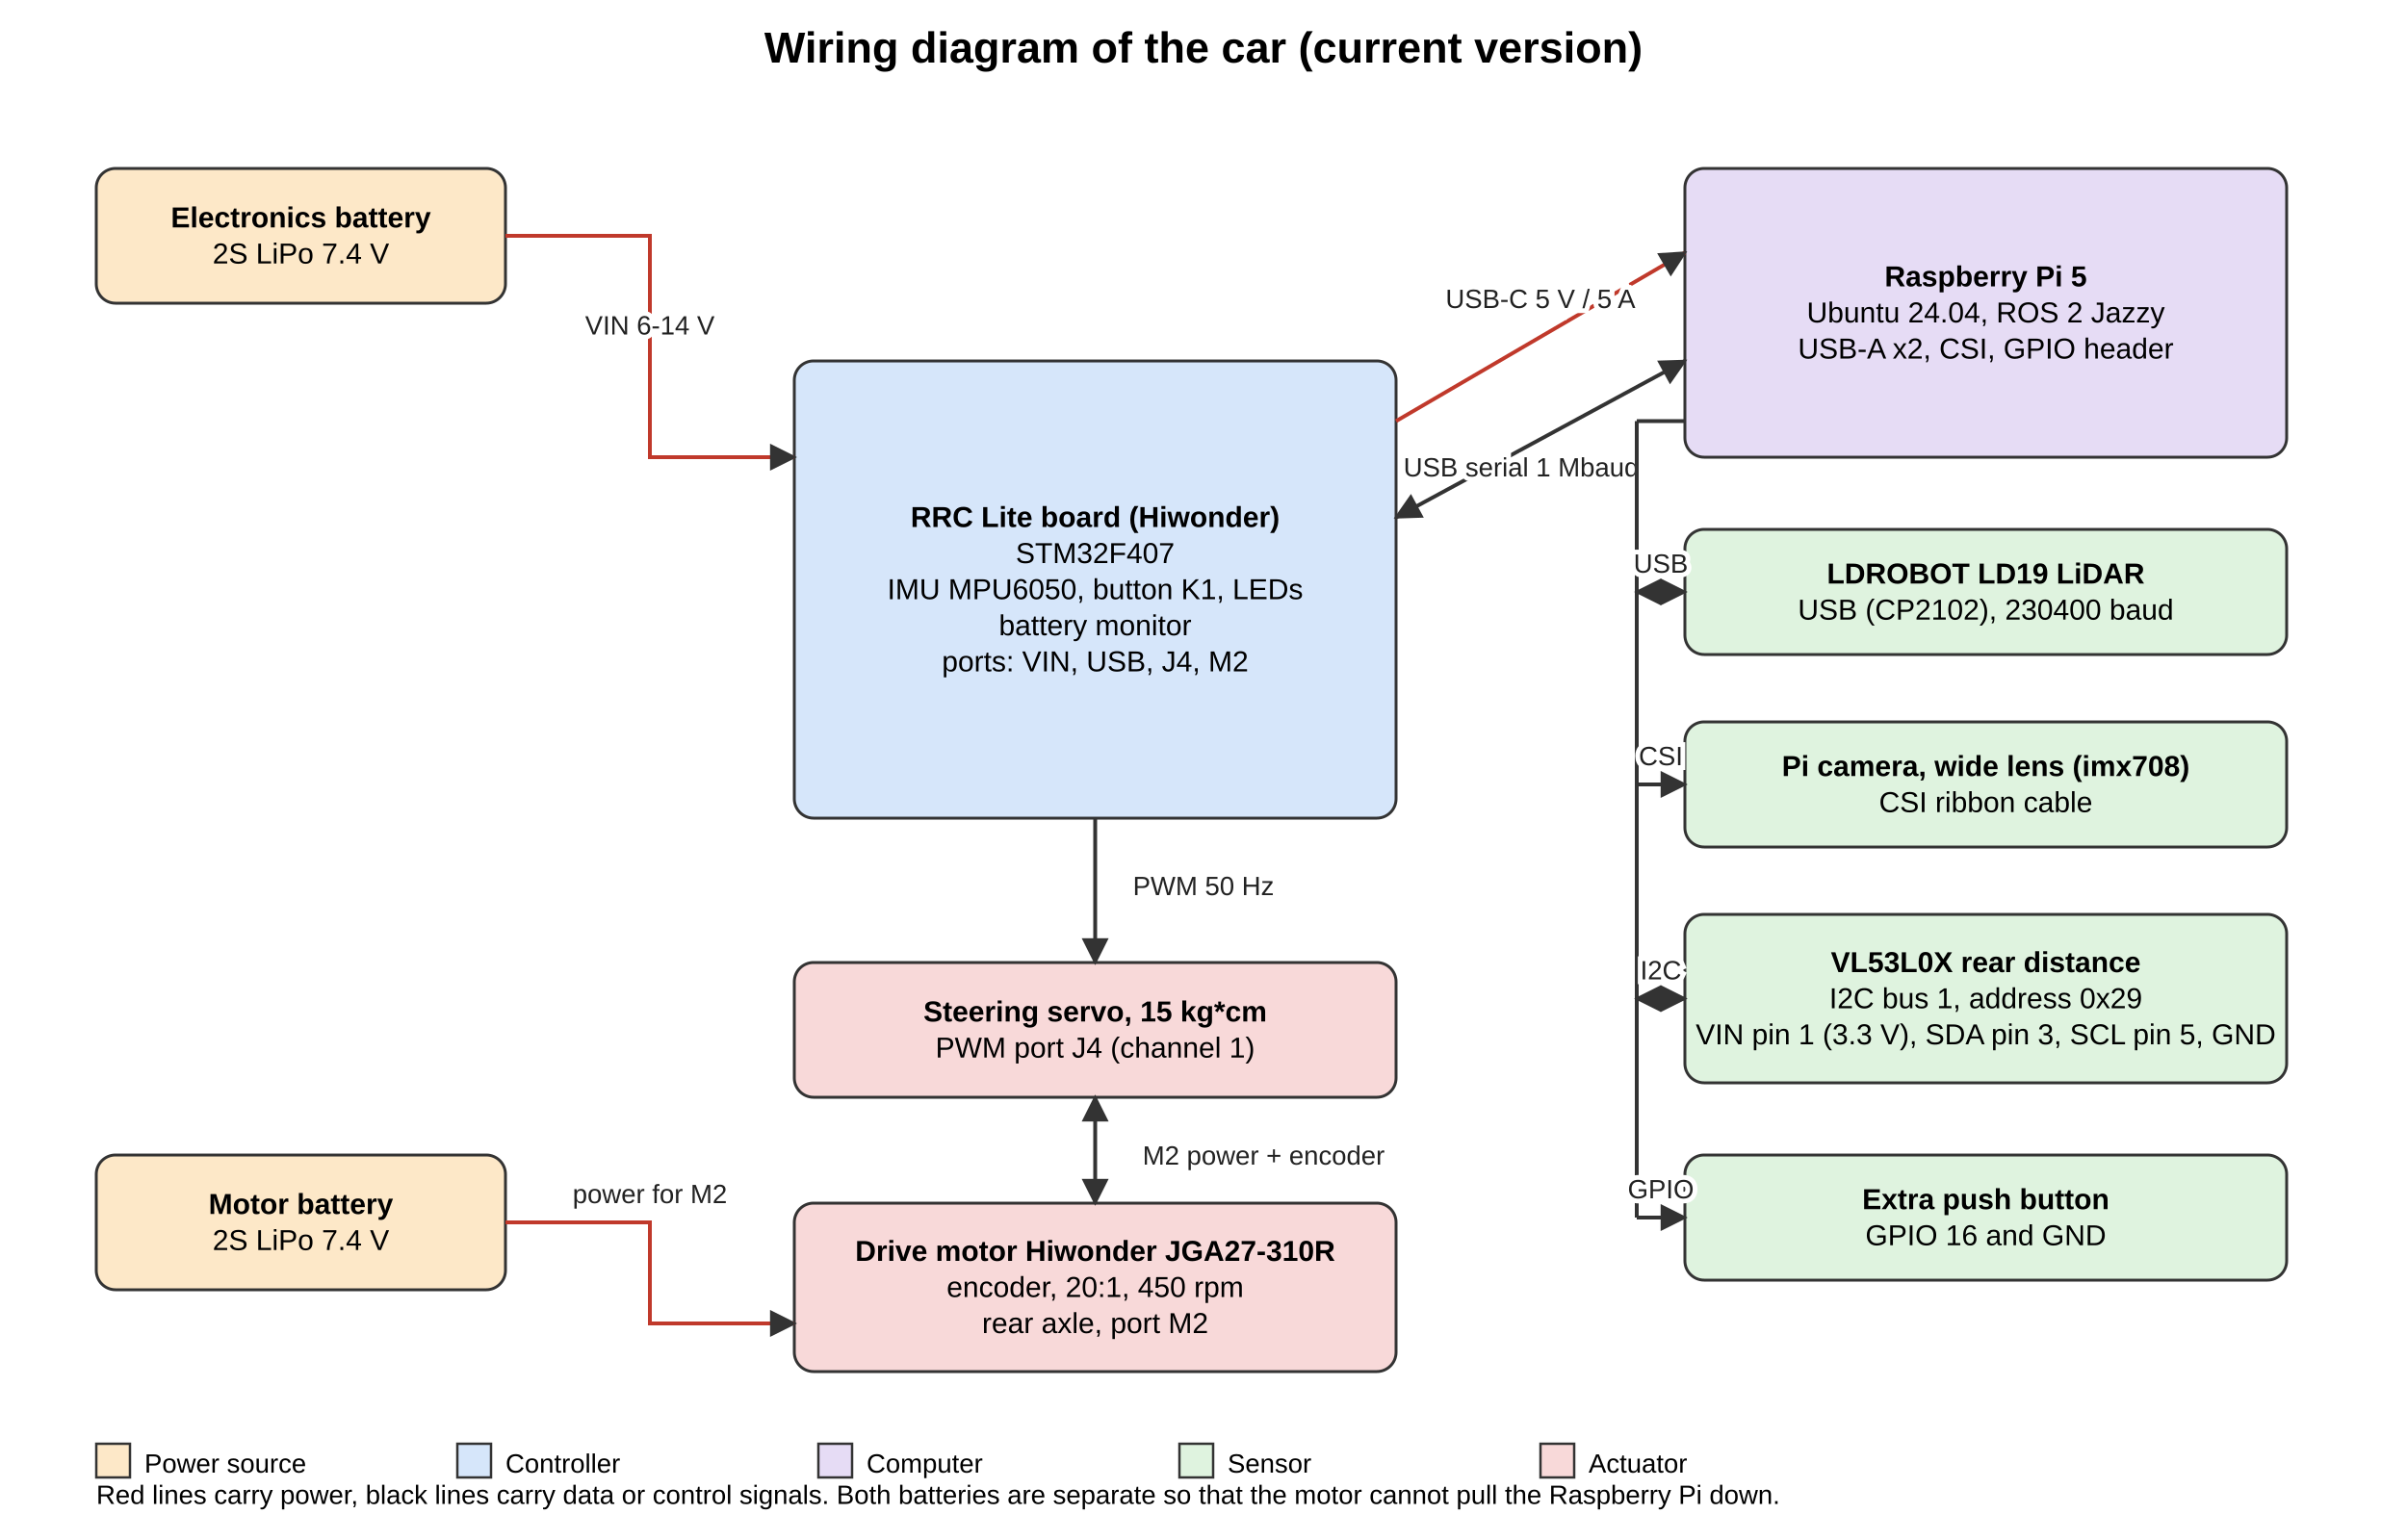
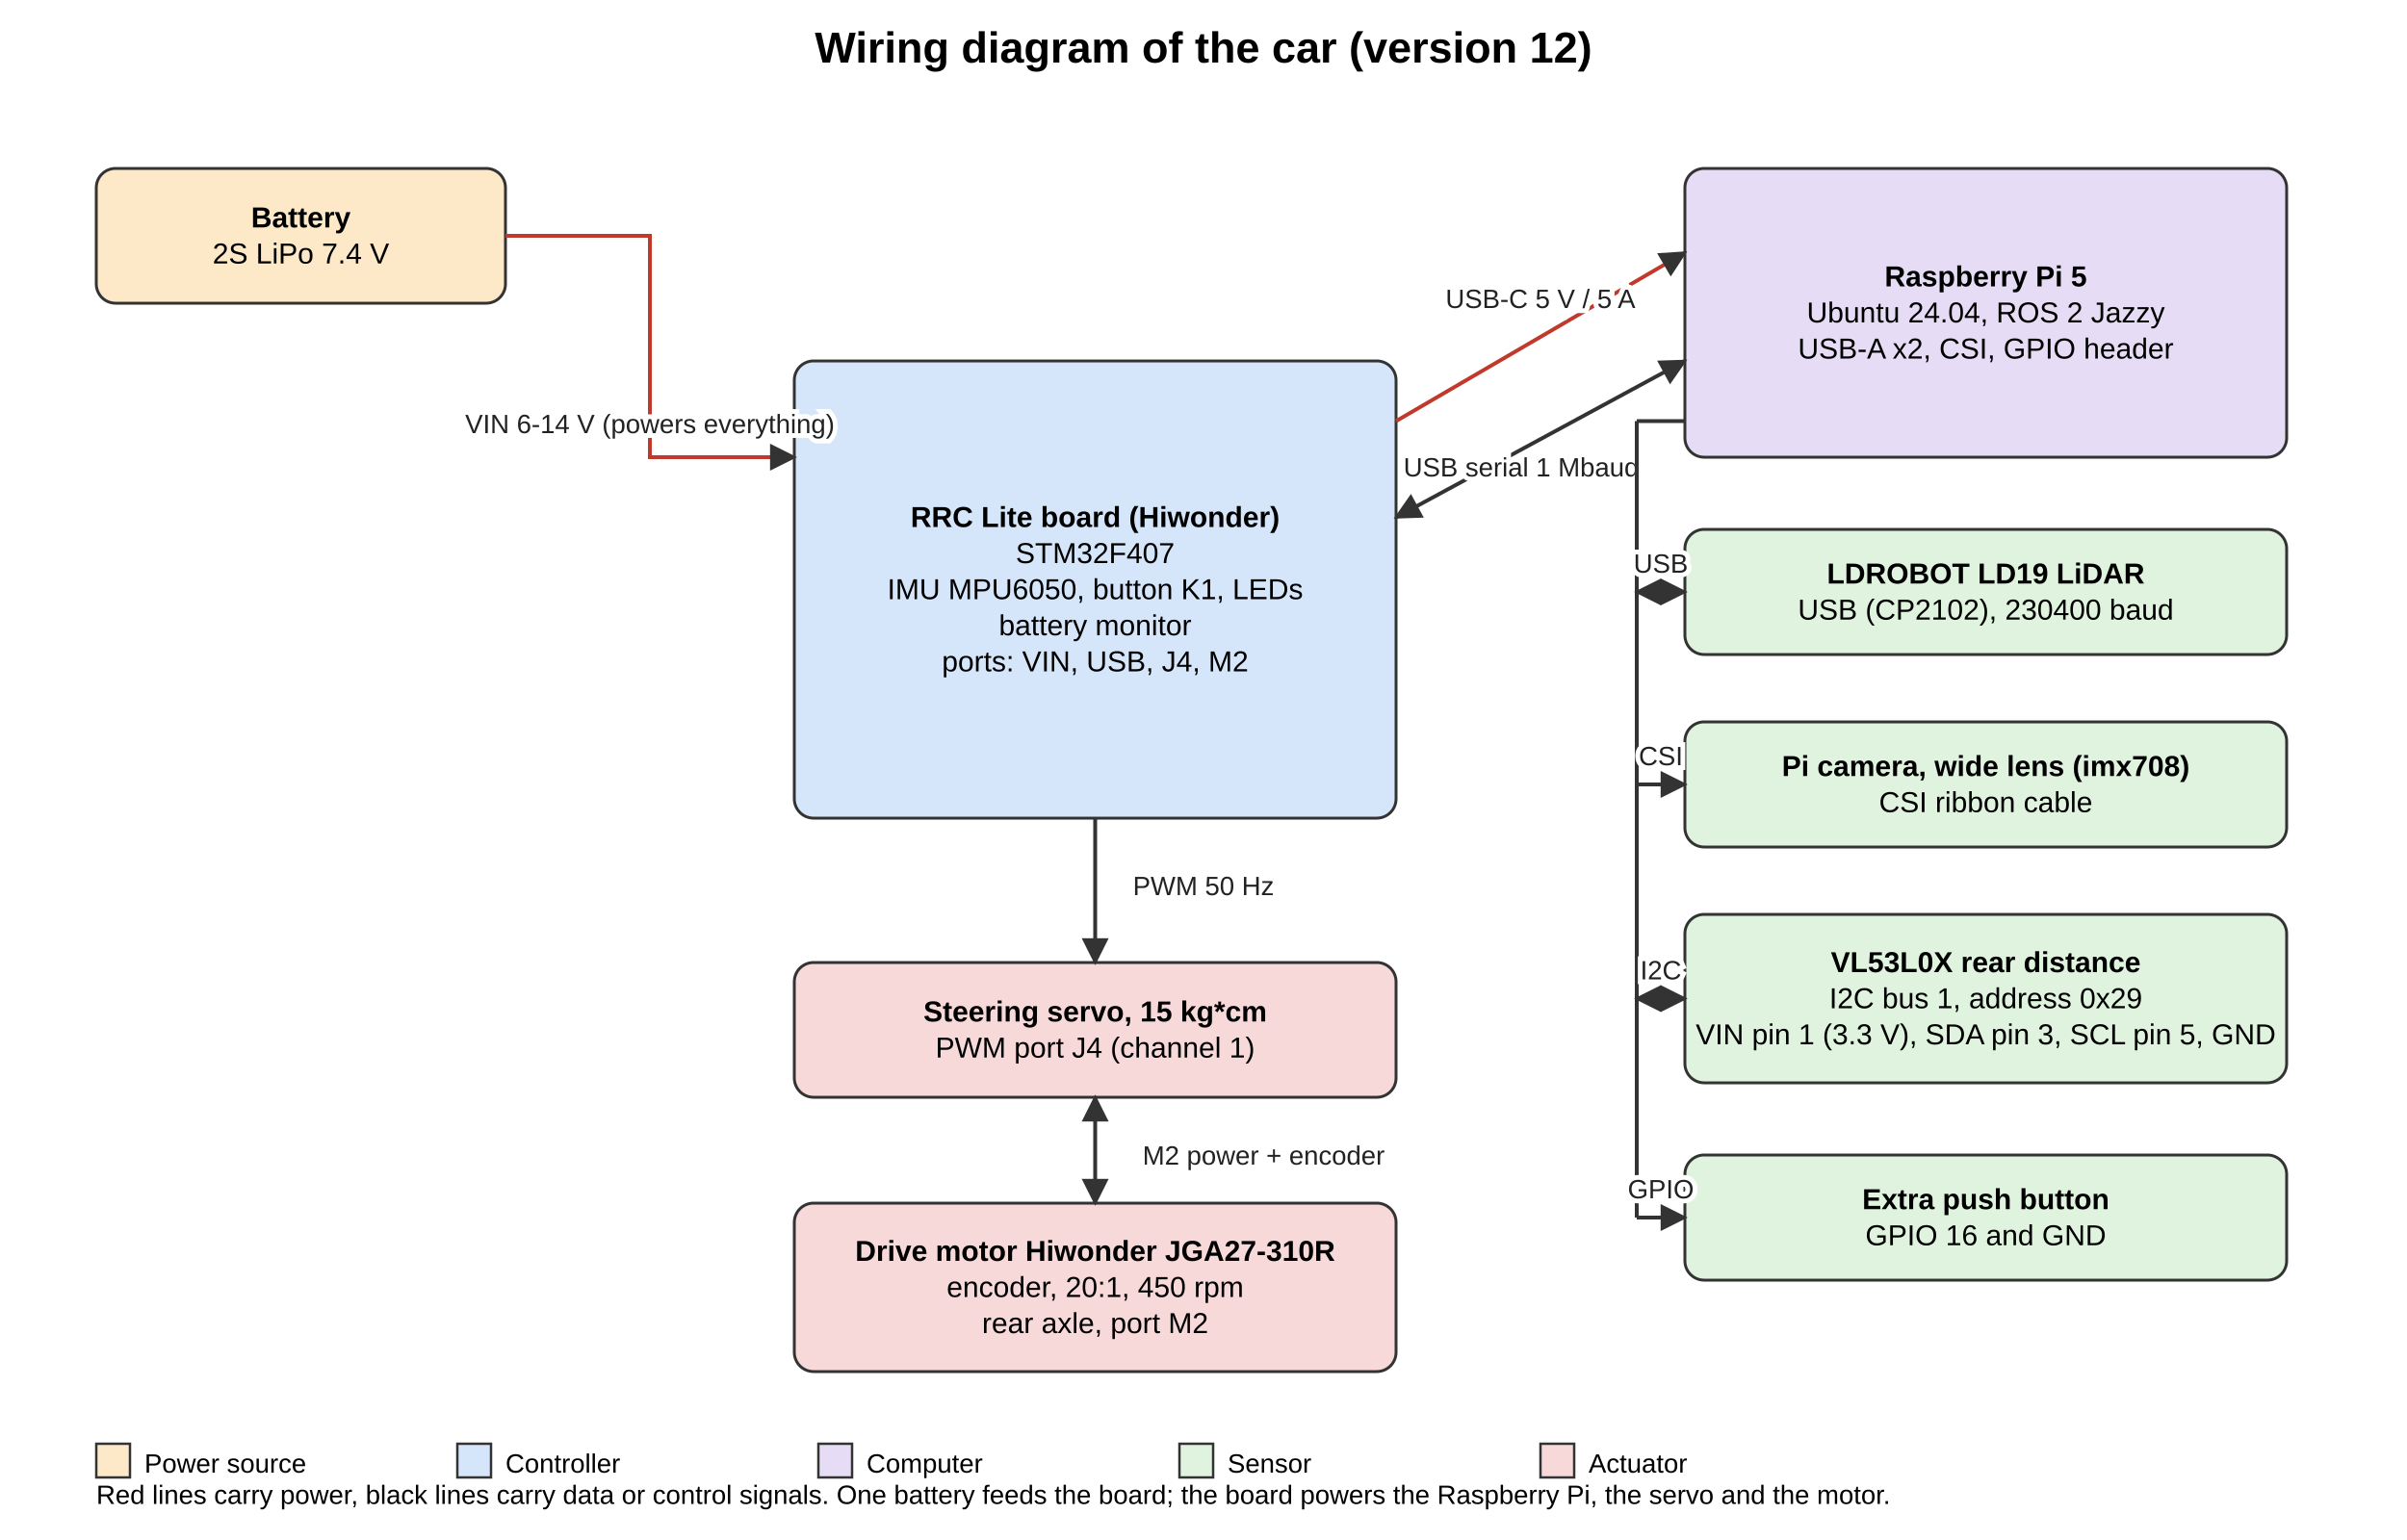
<svg xmlns="http://www.w3.org/2000/svg" viewBox="0 0 1000 640" width="1000" height="640" font-family="Arial, Helvetica, sans-serif">
  <defs>
    <marker id="a" viewBox="0 0 10 10" refX="9" refY="5" markerWidth="7" markerHeight="7" orient="auto-start-reverse">
      <path d="M0 0L10 5L0 10z" fill="#333" />
    </marker>
  </defs>
  <rect width="1000" height="640" fill="#ffffff" />
-   <text x="500.0" y="26" font-size="18" font-weight="bold" text-anchor="middle">Wiring diagram of the car (current version)</text>
+   <text x="500.0" y="26" font-size="18" font-weight="bold" text-anchor="middle">Wiring diagram of the car (version 12)</text>
  <rect x="40" y="70" width="170" height="56" rx="8" fill="#fde8c8" stroke="#333" stroke-width="1.2" />
-   <text x="125.0" y="94.5" font-size="12" font-weight="bold" text-anchor="middle">Electronics battery</text>
+   <text x="125.0" y="94.5" font-size="12" font-weight="bold" text-anchor="middle">Battery</text>
  <text x="125.0" y="109.5" font-size="12" font-weight="normal" text-anchor="middle">2S LiPo 7.4 V</text>
-   <rect x="40" y="480" width="170" height="56" rx="8" fill="#fde8c8" stroke="#333" stroke-width="1.2" />
-   <text x="125.0" y="504.5" font-size="12" font-weight="bold" text-anchor="middle">Motor battery</text>
-   <text x="125.0" y="519.5" font-size="12" font-weight="normal" text-anchor="middle">2S LiPo 7.4 V</text>
  <rect x="330" y="150" width="250" height="190" rx="8" fill="#d6e6fa" stroke="#333" stroke-width="1.2" />
  <text x="455.0" y="219.0" font-size="12" font-weight="bold" text-anchor="middle">RRC Lite board (Hiwonder)</text>
  <text x="455.0" y="234.0" font-size="12" font-weight="normal" text-anchor="middle">STM32F407</text>
  <text x="455.0" y="249.0" font-size="12" font-weight="normal" text-anchor="middle">IMU MPU6050, button K1, LEDs</text>
  <text x="455.0" y="264.0" font-size="12" font-weight="normal" text-anchor="middle">battery monitor</text>
  <text x="455.0" y="279.0" font-size="12" font-weight="normal" text-anchor="middle">ports: VIN, USB, J4, M2</text>
  <rect x="700" y="70" width="250" height="120" rx="8" fill="#e6dcf5" stroke="#333" stroke-width="1.2" />
  <text x="825.0" y="119.0" font-size="12" font-weight="bold" text-anchor="middle">Raspberry Pi 5</text>
  <text x="825.0" y="134.0" font-size="12" font-weight="normal" text-anchor="middle">Ubuntu 24.04, ROS 2 Jazzy</text>
  <text x="825.0" y="149.0" font-size="12" font-weight="normal" text-anchor="middle">USB-A x2, CSI, GPIO header</text>
  <rect x="700" y="220" width="250" height="52" rx="8" fill="#dff3df" stroke="#333" stroke-width="1.2" />
  <text x="825.0" y="242.5" font-size="12" font-weight="bold" text-anchor="middle">LDROBOT LD19 LiDAR</text>
  <text x="825.0" y="257.5" font-size="12" font-weight="normal" text-anchor="middle">USB (CP2102), 230400 baud</text>
  <rect x="700" y="300" width="250" height="52" rx="8" fill="#dff3df" stroke="#333" stroke-width="1.2" />
  <text x="825.0" y="322.5" font-size="12" font-weight="bold" text-anchor="middle">Pi camera, wide lens (imx708)</text>
  <text x="825.0" y="337.5" font-size="12" font-weight="normal" text-anchor="middle">CSI ribbon cable</text>
  <rect x="700" y="380" width="250" height="70" rx="8" fill="#dff3df" stroke="#333" stroke-width="1.2" />
  <text x="825.0" y="404.0" font-size="12" font-weight="bold" text-anchor="middle">VL53L0X rear distance</text>
  <text x="825.0" y="419.0" font-size="12" font-weight="normal" text-anchor="middle">I2C bus 1, address 0x29</text>
  <text x="825.0" y="434.0" font-size="12" font-weight="normal" text-anchor="middle">VIN pin 1 (3.3 V), SDA pin 3, SCL pin 5, GND</text>
  <rect x="700" y="480" width="250" height="52" rx="8" fill="#dff3df" stroke="#333" stroke-width="1.2" />
  <text x="825.0" y="502.5" font-size="12" font-weight="bold" text-anchor="middle">Extra push button</text>
  <text x="825.0" y="517.5" font-size="12" font-weight="normal" text-anchor="middle">GPIO 16 and GND</text>
  <rect x="330" y="400" width="250" height="56" rx="8" fill="#f8d9d9" stroke="#333" stroke-width="1.2" />
  <text x="455.0" y="424.5" font-size="12" font-weight="bold" text-anchor="middle">Steering servo, 15 kg*cm</text>
  <text x="455.0" y="439.5" font-size="12" font-weight="normal" text-anchor="middle">PWM port J4 (channel 1)</text>
  <rect x="330" y="500" width="250" height="70" rx="8" fill="#f8d9d9" stroke="#333" stroke-width="1.2" />
  <text x="455.0" y="524.0" font-size="12" font-weight="bold" text-anchor="middle">Drive motor Hiwonder JGA27-310R</text>
  <text x="455.0" y="539.0" font-size="12" font-weight="normal" text-anchor="middle">encoder, 20:1, 450 rpm</text>
  <text x="455.0" y="554.0" font-size="12" font-weight="normal" text-anchor="middle">rear axle, port M2</text>
  <path d="M210,98 L270,98 L270,190 L330,190" fill="none" stroke="#c0392b" stroke-width="1.6" marker-end="url(#a)" />
-   <text x="270.0" y="139.0" font-size="11" fill="#222" text-anchor="middle" paint-order="stroke" stroke="#fff" stroke-width="4">VIN 6-14 V</text>
-   <path d="M210,508 L270,508 L270,550 L330,550" fill="none" stroke="#c0392b" stroke-width="1.6" marker-end="url(#a)" />
-   <text x="270" y="500" font-size="11" fill="#222" text-anchor="middle" paint-order="stroke" stroke="#fff" stroke-width="4">power for M2</text>
+   <text x="270" y="180" font-size="11" fill="#222" text-anchor="middle" paint-order="stroke" stroke="#fff" stroke-width="4">VIN 6-14 V (powers everything)</text>
  <path d="M580,175 L700,105" fill="none" stroke="#c0392b" stroke-width="1.6" marker-end="url(#a)" />
  <text x="640" y="128" font-size="11" fill="#222" text-anchor="middle" paint-order="stroke" stroke="#fff" stroke-width="4">USB-C 5 V / 5 A</text>
  <path d="M580,215 L700,150" fill="none" stroke="#333" stroke-width="1.6" marker-end="url(#a)" marker-start="url(#a)" />
  <text x="632" y="198" font-size="11" fill="#222" text-anchor="middle" paint-order="stroke" stroke="#fff" stroke-width="4">USB serial 1 Mbaud</text>
  <path d="M680,175 L700,175" fill="none" stroke="#333" stroke-width="1.6" />
  <path d="M680,175 L680,506" fill="none" stroke="#333" stroke-width="1.6" />
  <path d="M680,246 L700,246" fill="none" stroke="#333" stroke-width="1.6" marker-end="url(#a)" marker-start="url(#a)" />
  <text x="690" y="238" font-size="11" fill="#222" text-anchor="middle" paint-order="stroke" stroke="#fff" stroke-width="4">USB</text>
  <path d="M680,326 L700,326" fill="none" stroke="#333" stroke-width="1.6" marker-end="url(#a)" />
  <text x="690" y="318" font-size="11" fill="#222" text-anchor="middle" paint-order="stroke" stroke="#fff" stroke-width="4">CSI</text>
  <path d="M680,415 L700,415" fill="none" stroke="#333" stroke-width="1.6" marker-end="url(#a)" marker-start="url(#a)" />
  <text x="690" y="407" font-size="11" fill="#222" text-anchor="middle" paint-order="stroke" stroke="#fff" stroke-width="4">I2C</text>
  <path d="M680,506 L700,506" fill="none" stroke="#333" stroke-width="1.6" marker-end="url(#a)" />
  <text x="690" y="498" font-size="11" fill="#222" text-anchor="middle" paint-order="stroke" stroke="#fff" stroke-width="4">GPIO</text>
  <path d="M455,340 L455,400" fill="none" stroke="#333" stroke-width="1.6" marker-end="url(#a)" />
  <text x="500" y="372" font-size="11" fill="#222" text-anchor="middle" paint-order="stroke" stroke="#fff" stroke-width="4">PWM 50 Hz</text>
  <path d="M455,456 L455,500" fill="none" stroke="#333" stroke-width="1.6" marker-end="url(#a)" marker-start="url(#a)" />
  <text x="525" y="484" font-size="11" fill="#222" text-anchor="middle" paint-order="stroke" stroke="#fff" stroke-width="4">M2 power + encoder</text>
  <rect x="40" y="600" width="14" height="14" fill="#fde8c8" stroke="#333" />
  <text x="60" y="612" font-size="11" text-anchor="start" font-weight="normal">Power source</text>
  <rect x="190" y="600" width="14" height="14" fill="#d6e6fa" stroke="#333" />
  <text x="210" y="612" font-size="11" text-anchor="start" font-weight="normal">Controller</text>
  <rect x="340" y="600" width="14" height="14" fill="#e6dcf5" stroke="#333" />
  <text x="360" y="612" font-size="11" text-anchor="start" font-weight="normal">Computer</text>
  <rect x="490" y="600" width="14" height="14" fill="#dff3df" stroke="#333" />
  <text x="510" y="612" font-size="11" text-anchor="start" font-weight="normal">Sensor</text>
  <rect x="640" y="600" width="14" height="14" fill="#f8d9d9" stroke="#333" />
  <text x="660" y="612" font-size="11" text-anchor="start" font-weight="normal">Actuator</text>
-   <text x="40" y="625" font-size="11" text-anchor="start" font-weight="normal">Red lines carry power, black lines carry data or control signals. Both batteries are separate so that the motor cannot pull the Raspberry Pi down.</text>
+   <text x="40" y="625" font-size="11" text-anchor="start" font-weight="normal">Red lines carry power, black lines carry data or control signals. One battery feeds the board; the board powers the Raspberry Pi, the servo and the motor.</text>
</svg>
